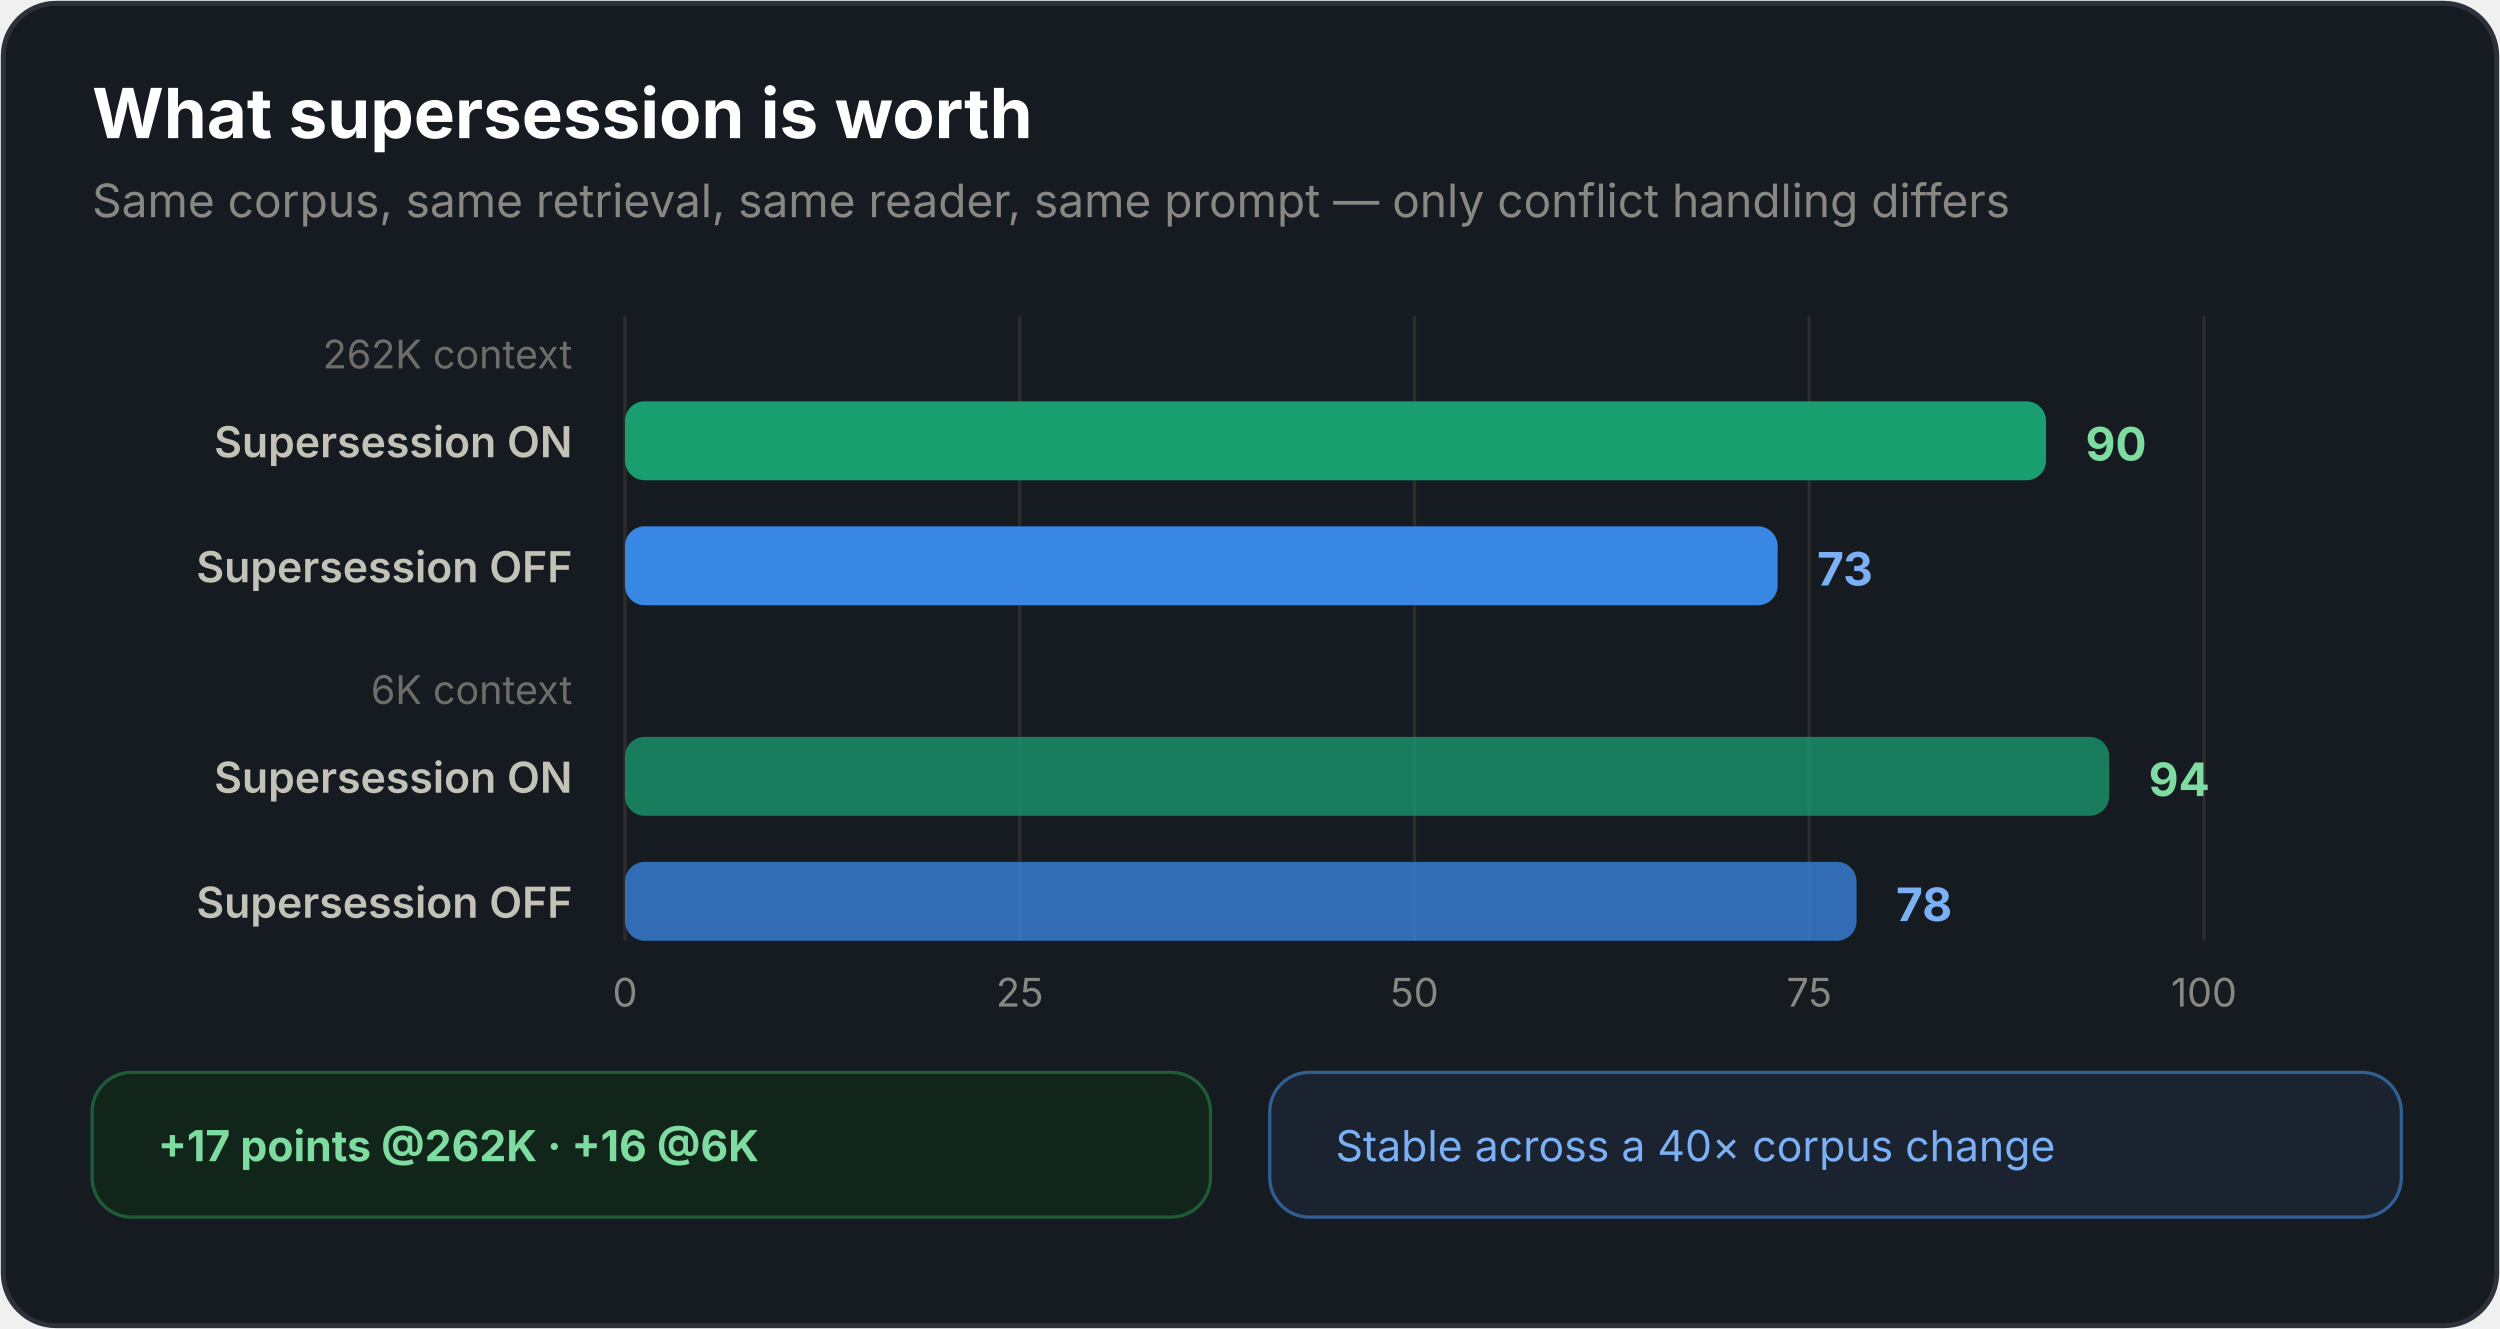
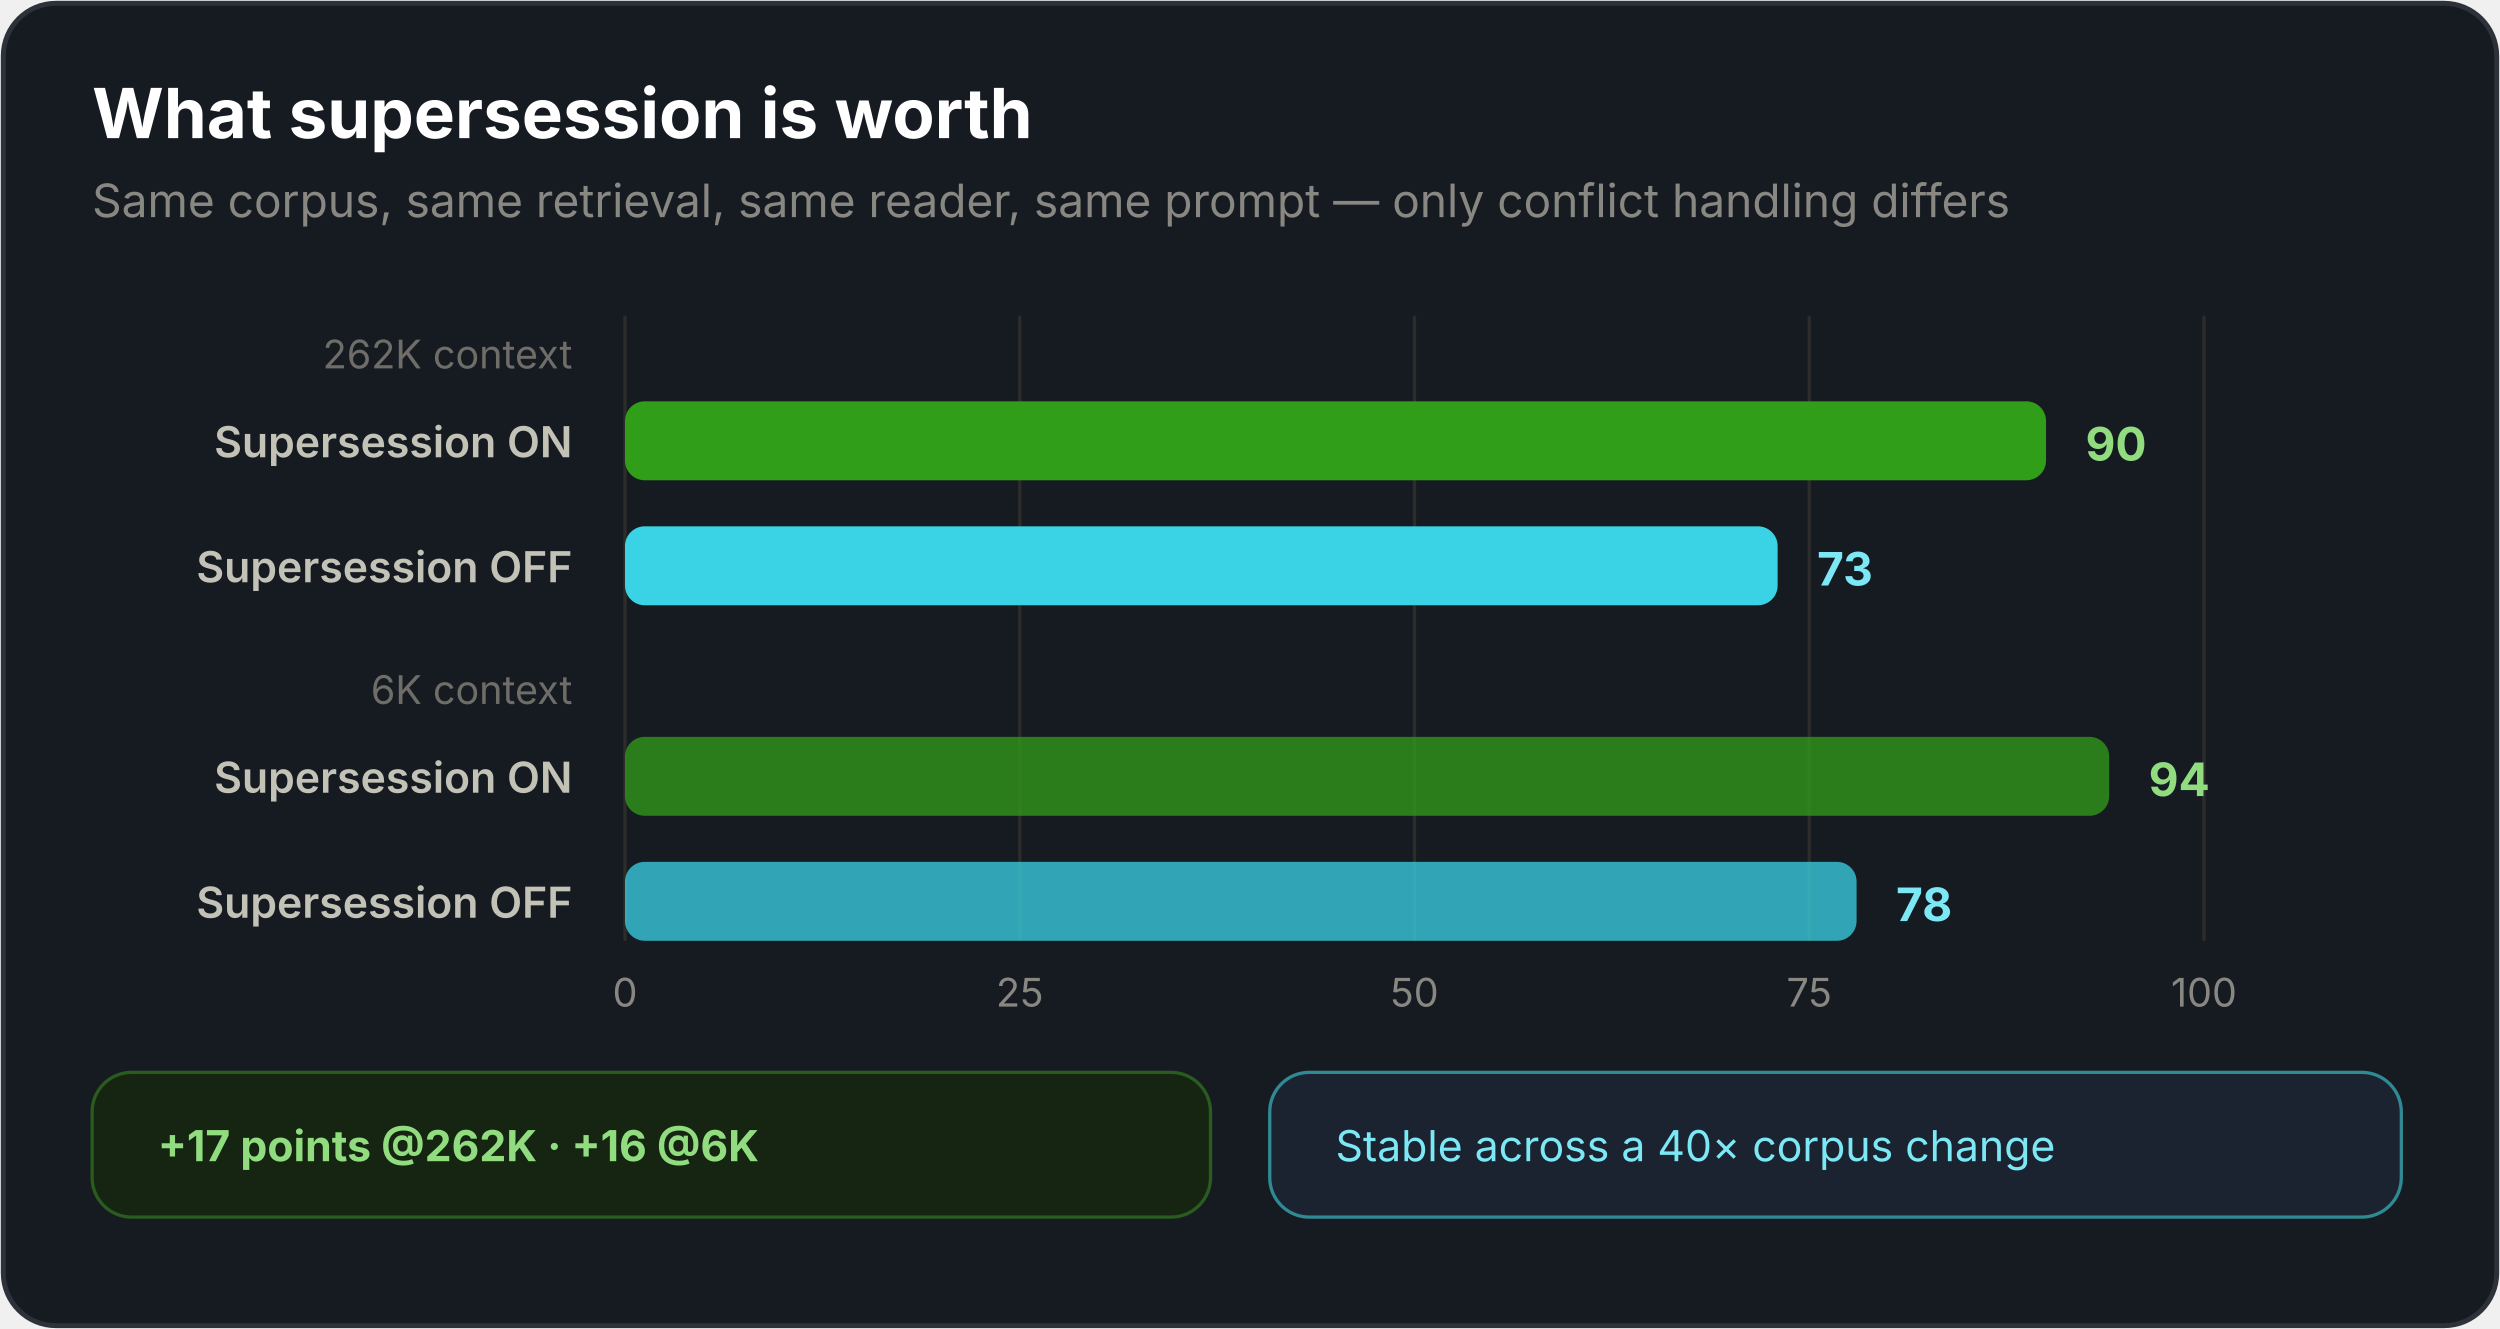
<svg xmlns="http://www.w3.org/2000/svg" width="760" height="404" viewBox="0 0 760 404" fill="none" font-family="system-ui, -apple-system, 'Segoe UI', sans-serif" role="img" aria-label="Supersession ablation on MemoryAgentBench FactConsolidation single-hop, substring exact match, gpt-4o-mini. At 262K context supersession on scores 90 and supersession off scores 73, a 17 point gap. At 6K context supersession on scores 94 and off scores 78, a 16 point gap. Same corpus, same retrieval, same reader and same prompt in both arms.">
  <rect x="1" y="1" width="758" height="402" rx="16" fill="#161b22" stroke="#2c313a" stroke-width="1.5" />
  <text x="28" y="42" font-size="21" font-weight="700" fill="#ffffff">What supersession is worth</text>
  <text x="28" y="66" font-size="14" fill="#898781">Same corpus, same retrieval, same reader, same prompt — only conflict handling differs</text>
  <g stroke="#2c2c2a" stroke-width="1">
    <line x1="190" y1="96" x2="190" y2="286" />
    <line x1="310" y1="96" x2="310" y2="286" />
    <line x1="430" y1="96" x2="430" y2="286" />
    <line x1="550" y1="96" x2="550" y2="286" />
    <line x1="670" y1="96" x2="670" y2="286" />
  </g>
  <g font-size="12" fill="#898781" text-anchor="middle">
    <text x="190" y="306">0</text>
    <text x="310" y="306">25</text>
    <text x="430" y="306">50</text>
    <text x="550" y="306">75</text>
    <text x="670" y="306">100</text>
  </g>
  <text x="174" y="112" font-size="12" fill="#6f6d67" text-anchor="end">262K context</text>
  <g font-size="13" fill="#c3c2b7" text-anchor="end" font-weight="600">
    <text x="174" y="139">Supersession ON</text>
    <text x="174" y="177">Supersession OFF</text>
  </g>
-   <rect x="190" y="122" width="432" height="24" rx="6" fill="#199e70" />
-   <rect x="190" y="160" width="350.4" height="24" rx="6" fill="#3987e5" />
+   <rect x="190" y="122" width="432" height="24" rx="6" fill="#319e19" />
+   <rect x="190" y="160" width="350.4" height="24" rx="6" fill="#39d3e5" />
  <g font-size="14" font-weight="700">
-     <text x="634" y="140" fill="#7fdca0">90</text>
-     <text x="552.4" y="178" fill="#7cb0f5">73</text>
+     <text x="634" y="140" fill="#90dc7f">90</text>
+     <text x="552.4" y="178" fill="#7ce8f5">73</text>
  </g>
  <text x="174" y="214" font-size="12" fill="#6f6d67" text-anchor="end">6K context</text>
  <g font-size="13" fill="#c3c2b7" text-anchor="end" font-weight="600">
    <text x="174" y="241">Supersession ON</text>
    <text x="174" y="279">Supersession OFF</text>
  </g>
-   <rect x="190" y="224" width="451.2" height="24" rx="6" fill="#199e70" opacity="0.75" />
-   <rect x="190" y="262" width="374.4" height="24" rx="6" fill="#3987e5" opacity="0.75" />
+   <rect x="190" y="224" width="451.2" height="24" rx="6" fill="#319e19" opacity="0.75" />
+   <rect x="190" y="262" width="374.4" height="24" rx="6" fill="#39d3e5" opacity="0.75" />
  <g font-size="14" font-weight="700">
-     <text x="653.2" y="242" fill="#7fdca0">94</text>
-     <text x="576.4" y="280" fill="#7cb0f5">78</text>
+     <text x="653.2" y="242" fill="#90dc7f">94</text>
+     <text x="576.4" y="280" fill="#7ce8f5">78</text>
  </g>
  <g transform="translate(28,326)" font-size="13" font-weight="700">
-     <rect x="0" y="0" width="340" height="44" rx="12" fill="#12251a" stroke="#1e5c38" />
-     <text x="20" y="27" fill="#7fdca0">+17 points @262K · +16 @6K</text>
-     <rect x="358" y="0" width="344" height="44" rx="12" fill="#1b2330" stroke="#305f94" />
-     <text x="378" y="27" fill="#7cb0f5" font-weight="400">Stable across a 40× corpus change</text>
+     <rect x="0" y="0" width="340" height="44" rx="12" fill="#152512" stroke="#295c1e" />
+     <text x="20" y="27" fill="#90dc7f">+17 points @262K · +16 @6K</text>
+     <rect x="358" y="0" width="344" height="44" rx="12" fill="#1b2330" stroke="#308a94" />
+     <text x="378" y="27" fill="#7ce8f5" font-weight="400">Stable across a 40× corpus change</text>
  </g>
</svg>
